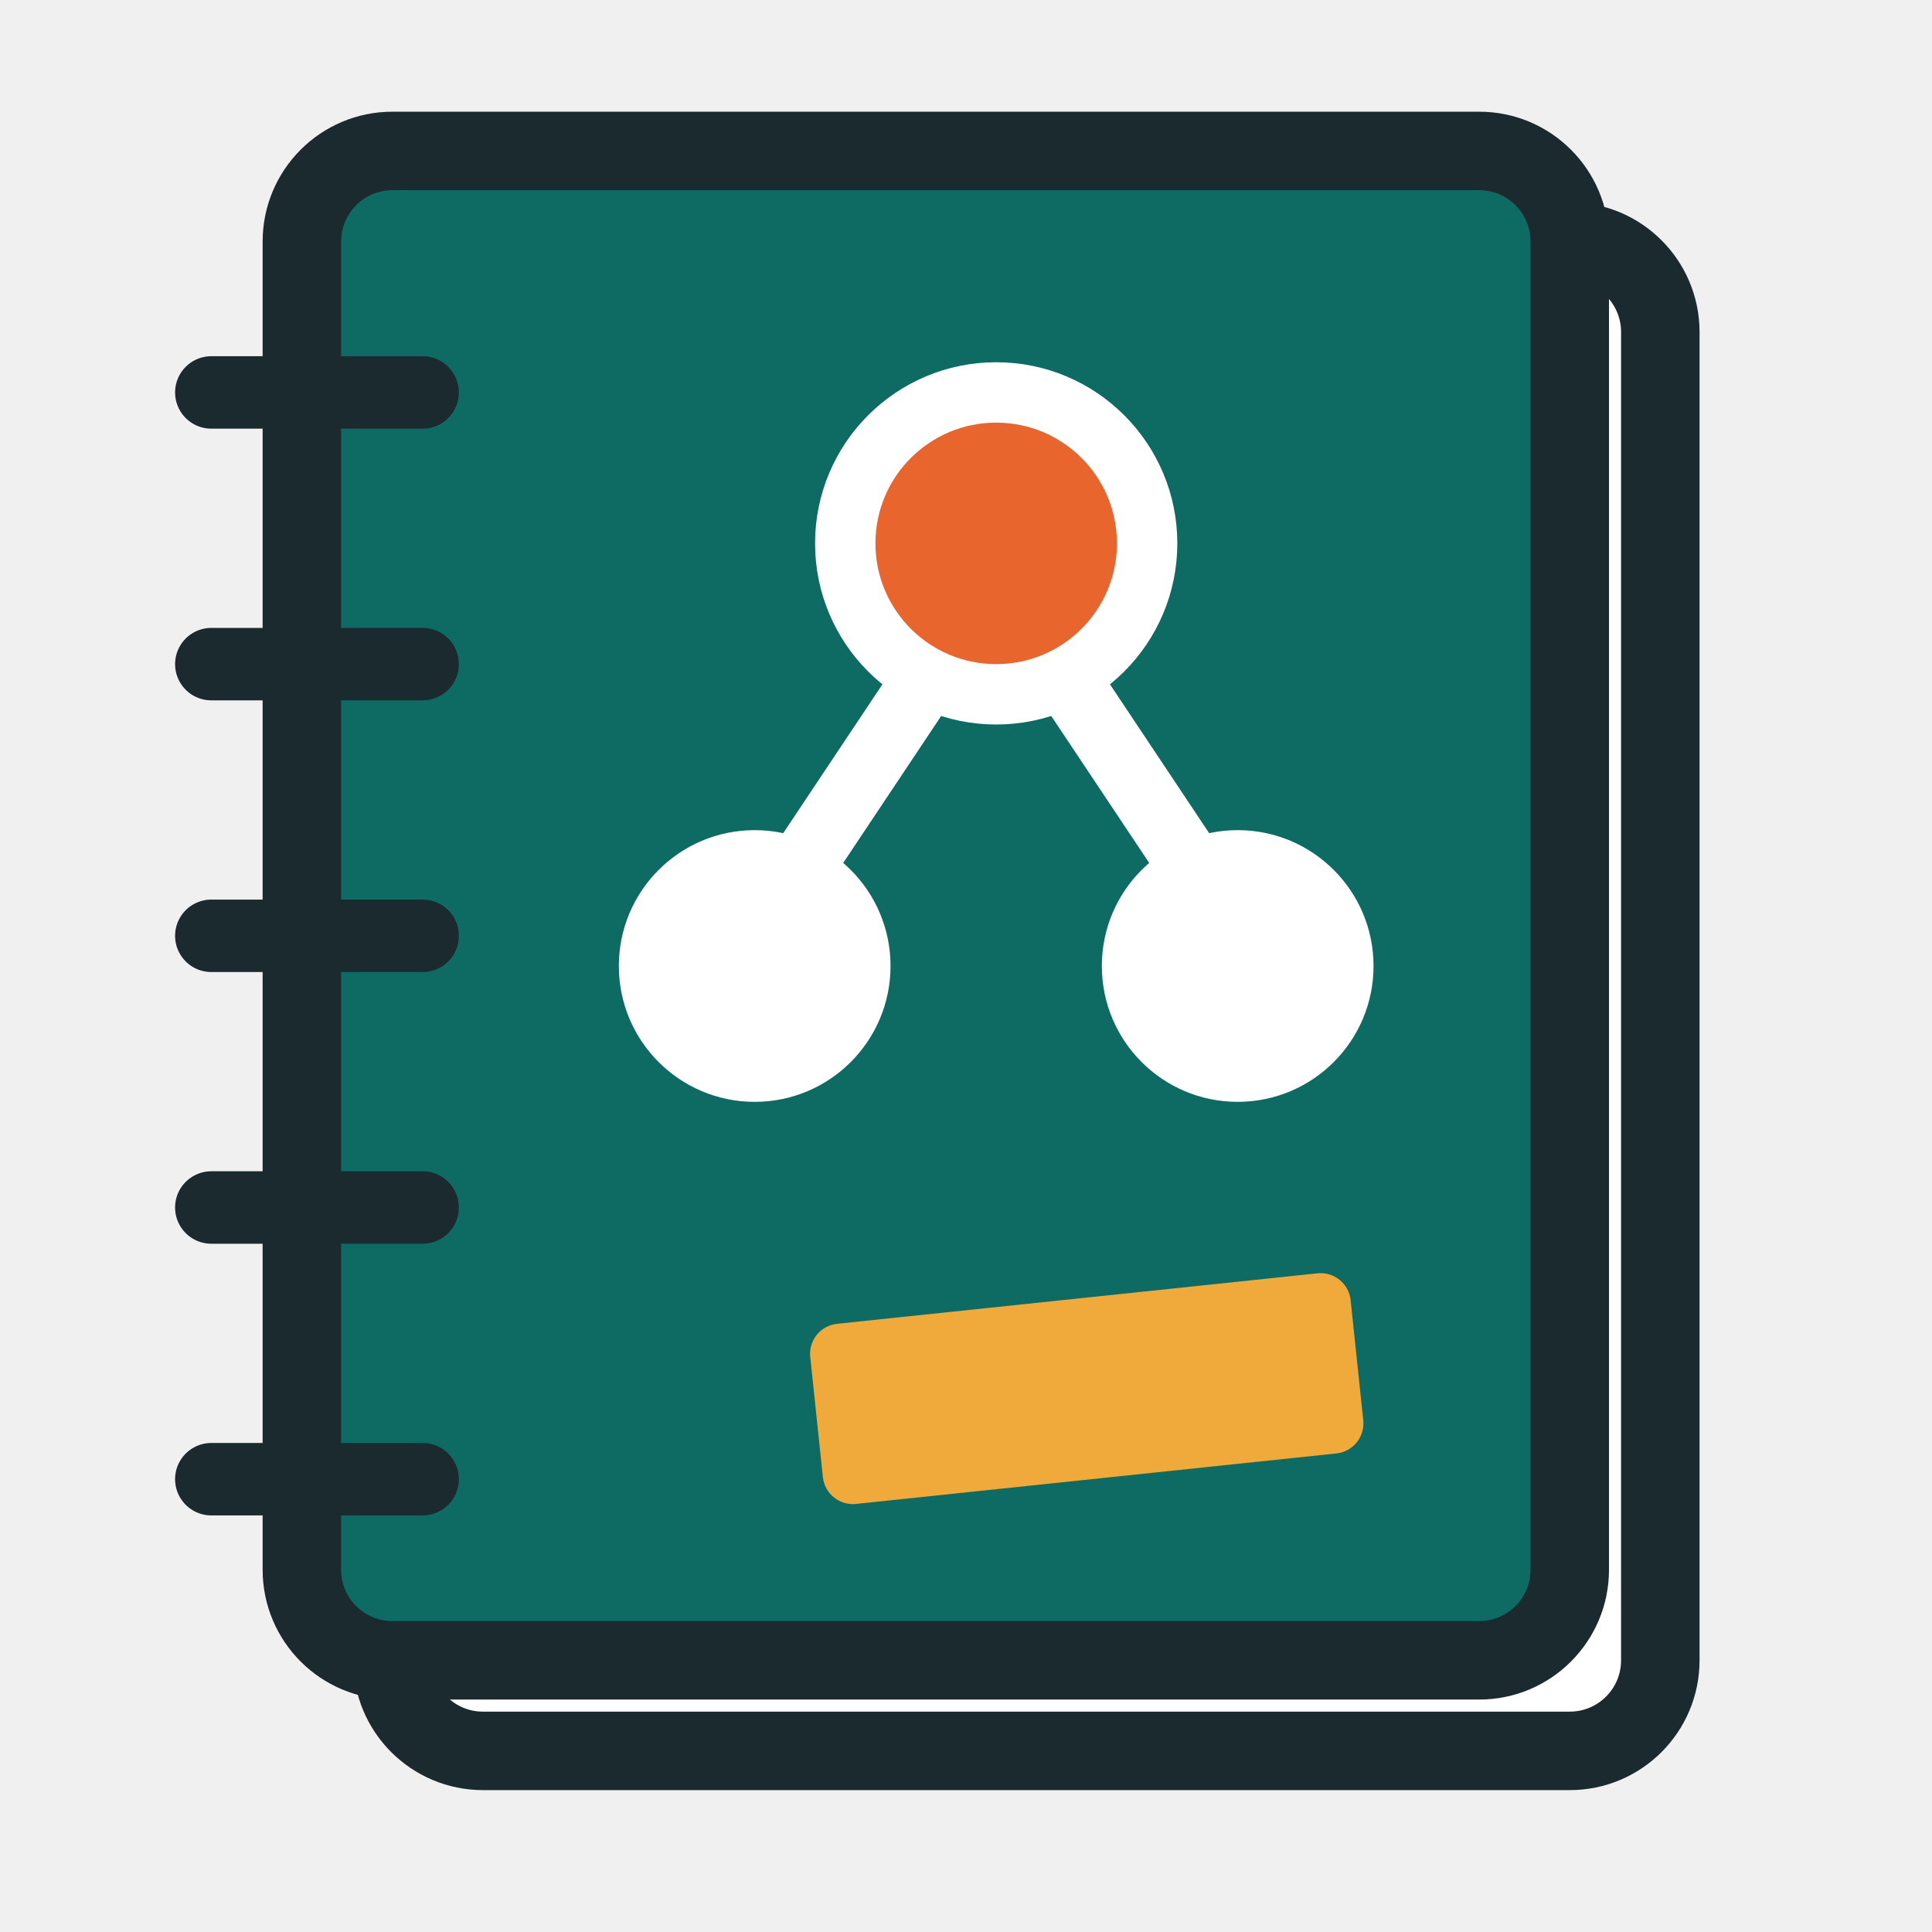
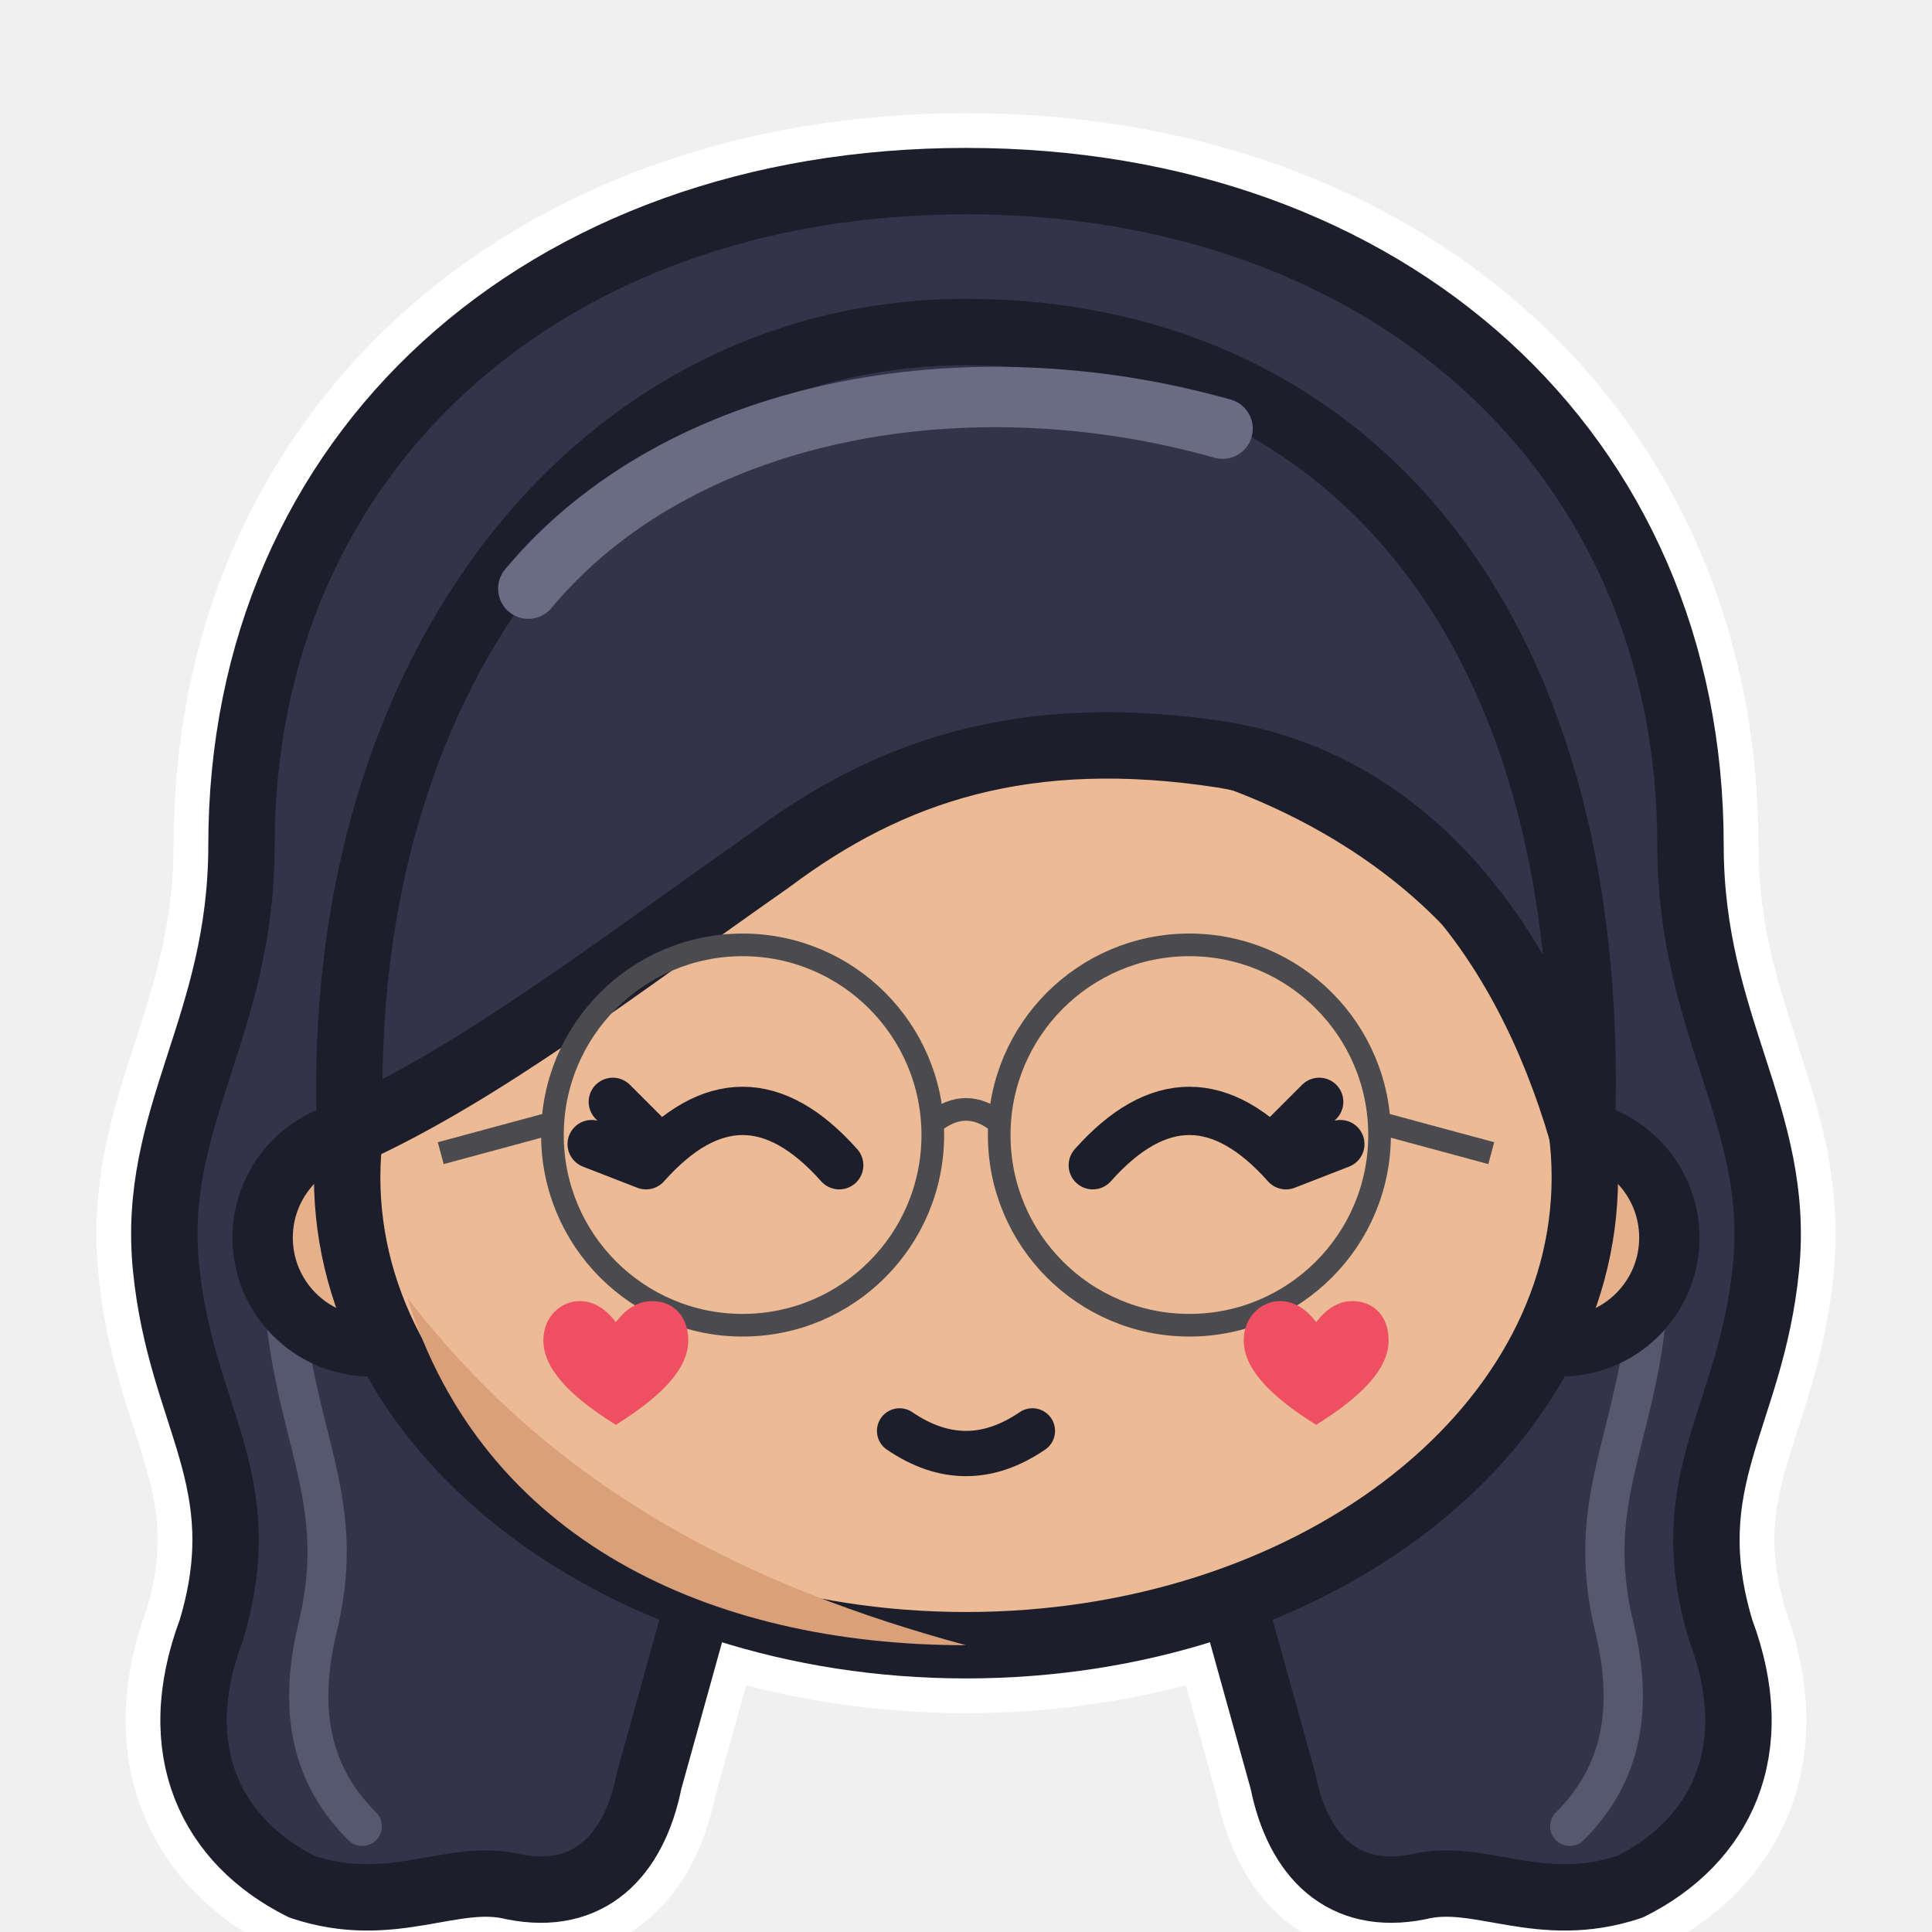
<svg xmlns="http://www.w3.org/2000/svg" viewBox="0 0 64 64">
-   <rect x="13" y="8" width="42" height="50" rx="3" fill="#ffffff" stroke="#1b2a2e" stroke-width="2.6" />
-   <rect x="10" y="5" width="42" height="50" rx="3" fill="#0e6b63" stroke="#1b2a2e" stroke-width="2.6" />
-   <g fill="none" stroke="#1b2a2e" stroke-width="2.4" stroke-linecap="round">
-     <path d="M7 13h7M7 22h7M7 31h7M7 40h7M7 49h7" />
+   <defs>
+     <path id="hair" d="M32 6C18 6 8 15 8 28C8 34 5 37 5.5 42C6 47 8.5 49 7 54C5.5 58 7 61 10 62.5C13 63.5 15 62 17 62.5C19.5 63 21 61.5 21.5 59L24 50L40 50L42.5 59C43 61.5 44.5 63 47 62.5C49 62 51 63.5 54 62.5C57 61 58.5 58 57 54C55.5 49 58 47 58.5 42C59 37 56 34 56 28C56 15 46 6 32 6Z" />
+     <ellipse id="face" cx="32" cy="39" rx="20.5" ry="15.5" />
+   </defs>
+   <g fill="#fff" stroke="#fff" stroke-width="4.5" stroke-linejoin="round">
+     <use href="#hair" />
+     <use href="#face" />
  </g>
-   <g stroke="#ffffff" stroke-width="2.2">
-     <path d="M33 19 L25 31 M33 19 L41 31" />
+   <use href="#hair" fill="#33344a" stroke="#1d1e2c" stroke-width="2.2" stroke-linejoin="round" />
+   <g fill="none" stroke="#56586f" stroke-width="1.3" stroke-linecap="round">
+     <path d="M9.5 44C10 48 11.5 50 10.5 54C9.8 57 10.5 59 12 60.5" />
+     <path d="M54.5 44C54 48 52.5 50 53.5 54C54.2 57 53.5 59 52 60.5" />
  </g>
-   <circle cx="33" cy="18" r="5" fill="#e8662e" stroke="#ffffff" stroke-width="2" />
-   <circle cx="25" cy="32" r="4.5" fill="#ffffff" />
-   <circle cx="41" cy="32" r="4.5" fill="#ffffff" />
-   <rect x="27" y="43" width="18" height="6" rx="1" fill="#f0a93b" transform="rotate(-6 36 46)" />
+   <g fill="#e6b08a" stroke="#1d1e2c" stroke-width="2">
+     <circle cx="12.3" cy="41" r="3.6" />
+     <circle cx="51.7" cy="41" r="3.6" />
+   </g>
+   <use href="#face" fill="#ecba95" stroke="#1d1e2c" stroke-width="2.2" />
+   <path d="M13.5 43C16 51 23.5 54.5 32 54.5C25 52.6 18.5 49.5 13.5 43Z" fill="#d9a07a" />
+   <path d="M11.6 37.5C11 22 20 11 32 11C44 11 53 20 52.4 37.5C50.5 31 46.5 26 40.5 25C34 24 29.5 25.5 25.5 28.5C20.5 32 16 35.5 11.6 37.5Z" fill="#33344a" stroke="#1d1e2c" stroke-width="2.2" stroke-linejoin="round" />
+   <path d="M17.5 19.5C22.5 13.5 32 11.8 40.5 14.2" fill="none" stroke="#6a6c84" stroke-width="2" stroke-linecap="round" />
+   <g fill="none" stroke="#1d1e2c" stroke-width="1.6" stroke-linecap="round">
+     <path d="M21.4 38.6Q24.6 35 27.8 38.6M21.4 38.6L19.6 37.9M21.7 37.9L20.3 36.5" />
+     <path d="M42.6 38.6Q39.4 35 36.2 38.6M42.6 38.6L44.4 37.9M42.3 37.9L43.7 36.5" />
+   </g>
+   <g fill="none" stroke="#4a4a4f" stroke-width="0.75">
+     <circle cx="24.6" cy="37.6" r="6.3" />
+     <circle cx="39.4" cy="37.6" r="6.3" />
+     <path d="M30.9 37.2Q32 36.3 33.1 37.2M18.3 37.2L14.6 38.2M45.7 37.2L49.4 38.2" />
+   </g>
+   <g fill="#ef4f63">
+     <path d="M20.4 47.2c-1.6-1-2.4-1.9-2.4-2.8c0-.8.6-1.3 1.2-1.3c.5 0 .9.3 1.2.7c.3-.4.7-.7 1.2-.7c.7 0 1.2.5 1.2 1.3c0 .9-.8 1.8-2.4 2.8z" />
+     <path d="M43.6 47.2c-1.6-1-2.4-1.9-2.4-2.8c0-.8.6-1.3 1.2-1.3c.5 0 .9.3 1.2.7c.3-.4.7-.7 1.2-.7c.7 0 1.2.5 1.2 1.3c0 .9-.8 1.8-2.4 2.8z" />
+   </g>
+   <path d="M29.8 47.4Q32 48.9 34.2 47.4" fill="none" stroke="#1d1e2c" stroke-width="1.5" stroke-linecap="round" />
</svg>
